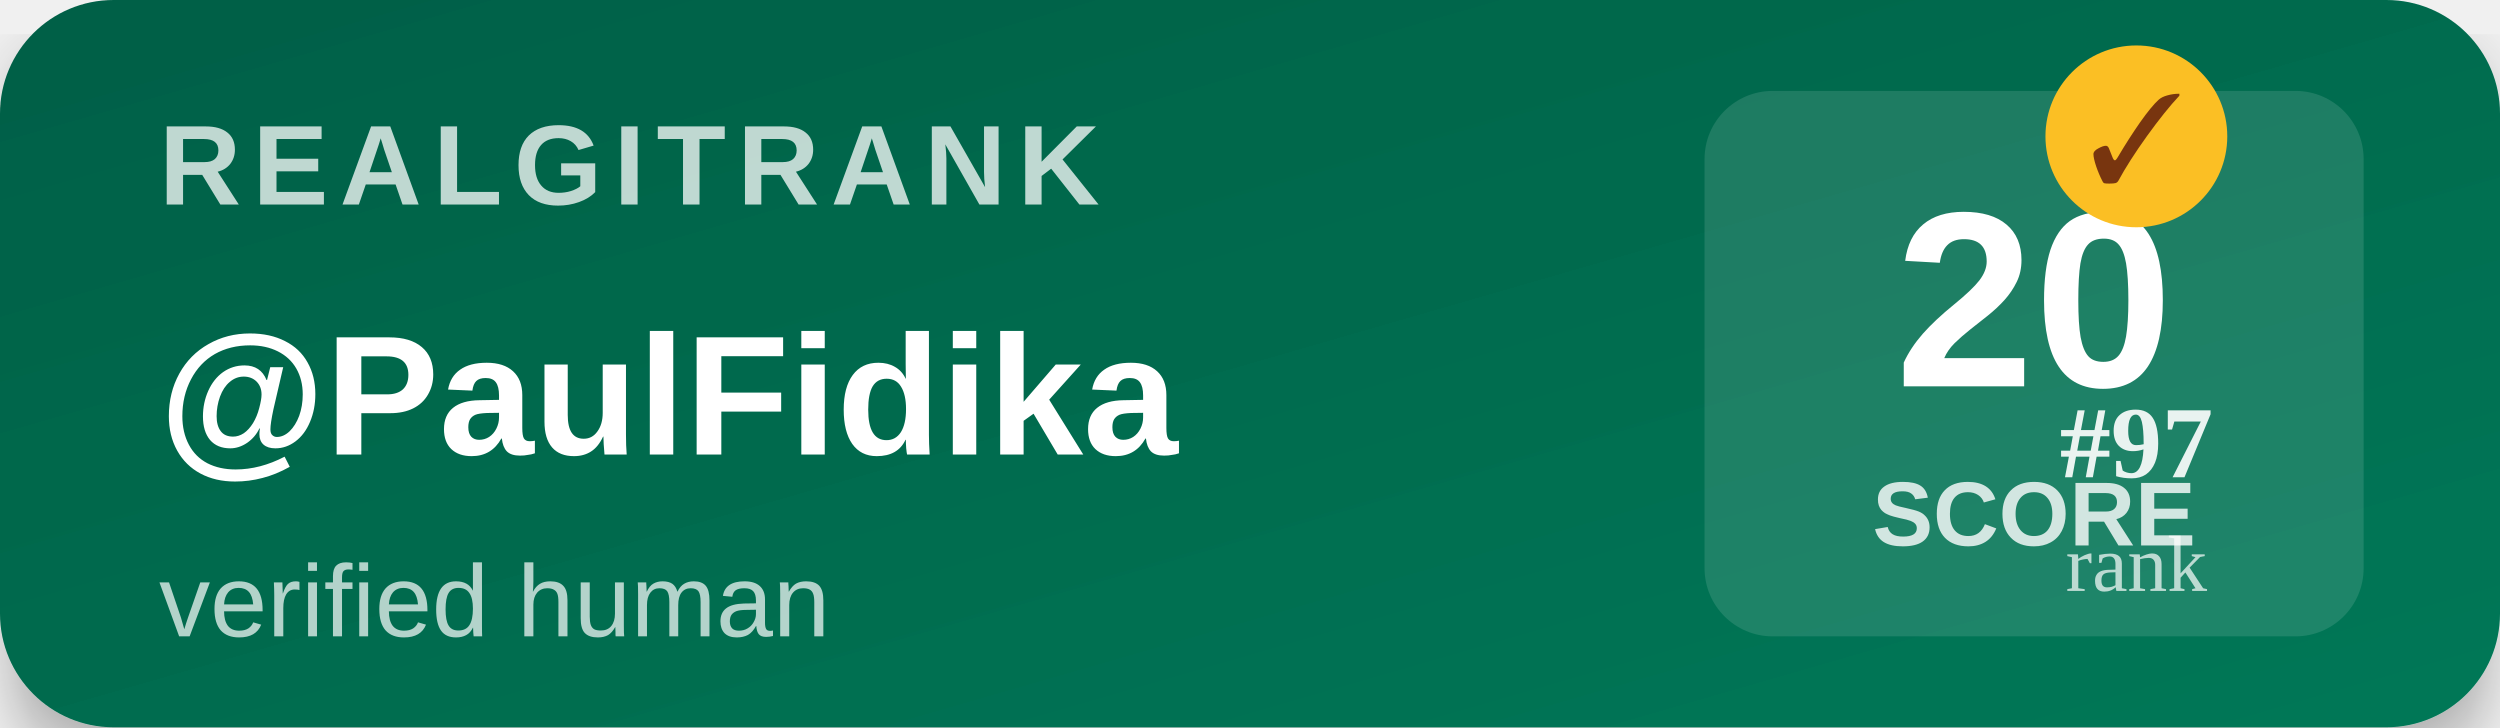
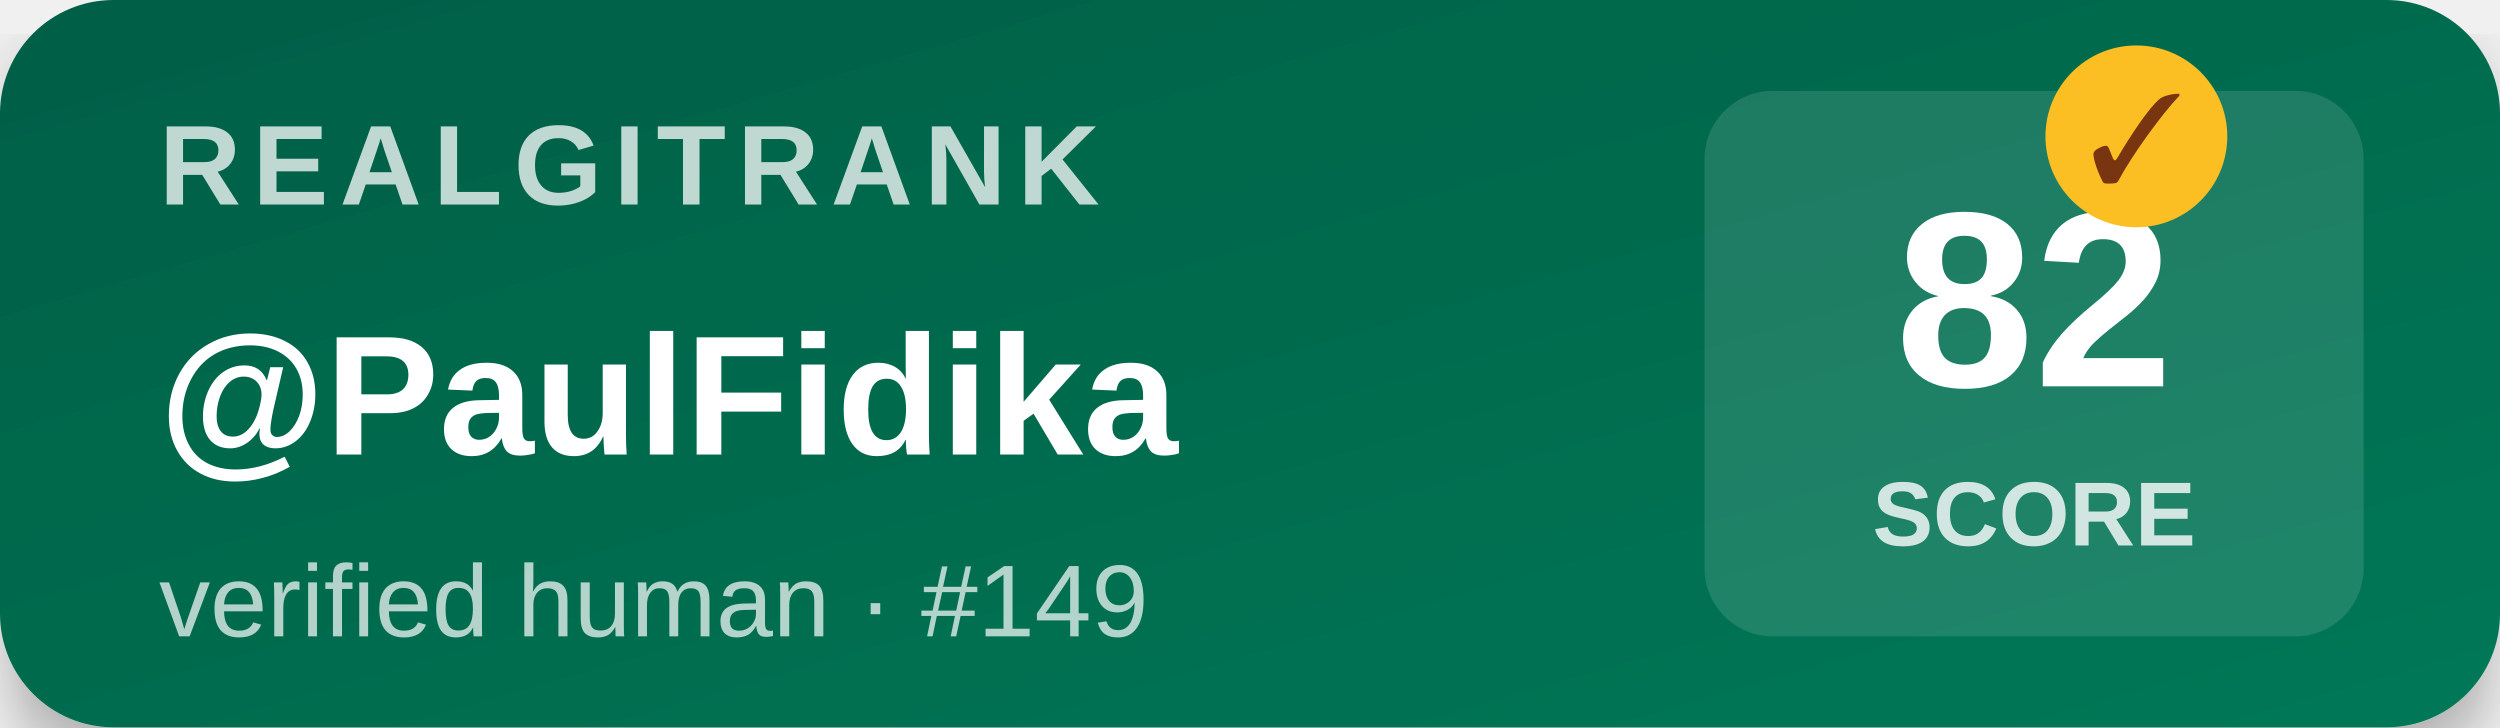
<svg xmlns="http://www.w3.org/2000/svg" width="220" height="64" viewBox="0 0 220 64">
  <defs>
    <linearGradient id="bg" x1="0" y1="0" x2="1" y2="1">
      <stop offset="0%" stop-color="#065f46" />
      <stop offset="100%" stop-color="#047857" />
    </linearGradient>
    <filter id="shadow">
      <feDropShadow dx="0" dy="3" stdDeviation="3" flood-opacity="0.3" />
    </filter>
  </defs>
  <rect width="220" height="64" rx="10" fill="url(#bg)" filter="url(#shadow)" />
  <text x="14" y="18" font-family="Segoe UI,Arial,sans-serif" font-size="10" font-weight="700" fill="#ffffff" opacity="0.75" letter-spacing="1">REALGITRANK</text>
  <text x="14" y="40" font-family="Segoe UI,Arial,sans-serif" font-size="15" font-weight="800" fill="#ffffff">@PaulFidika</text>
-   <text x="14" y="56" font-family="Segoe UI,Arial,sans-serif" font-size="9" fill="#ffffff" opacity="0.7">verified human</text>
+   <text x="14" y="56" font-family="Segoe UI,Arial,sans-serif" font-size="9" fill="#ffffff" opacity="0.7">verified human · #149</text>
  <rect x="150" y="8" width="58" height="48" rx="6" fill="#ffffff" opacity="0.12" />
-   <text x="179" y="34" text-anchor="middle" font-family="Segoe UI,Arial,sans-serif" font-size="22" font-weight="900" fill="#ffffff">20</text>
+   <text x="179" y="34" text-anchor="middle" font-family="Segoe UI,Arial,sans-serif" font-size="22" font-weight="900" fill="#ffffff">82</text>
  <text x="179" y="48" text-anchor="middle" font-family="Segoe UI,Arial,sans-serif" font-size="8" font-weight="600" fill="#ffffff" opacity="0.8">SCORE</text>
  <g transform="translate(188,12)">
    <circle r="8" fill="#fbbf24" />
    <text y="4" text-anchor="middle" font-size="11" font-weight="900" fill="#78350f">✓</text>
  </g>
-   <text x="188" y="42" text-anchor="middle" font-size="9" font-weight="700" fill="#ffffff" opacity="0.9">#97</text>
-   <text x="188" y="52" text-anchor="middle" font-size="7" fill="#ffffff" opacity="0.7">rank</text>
</svg>
